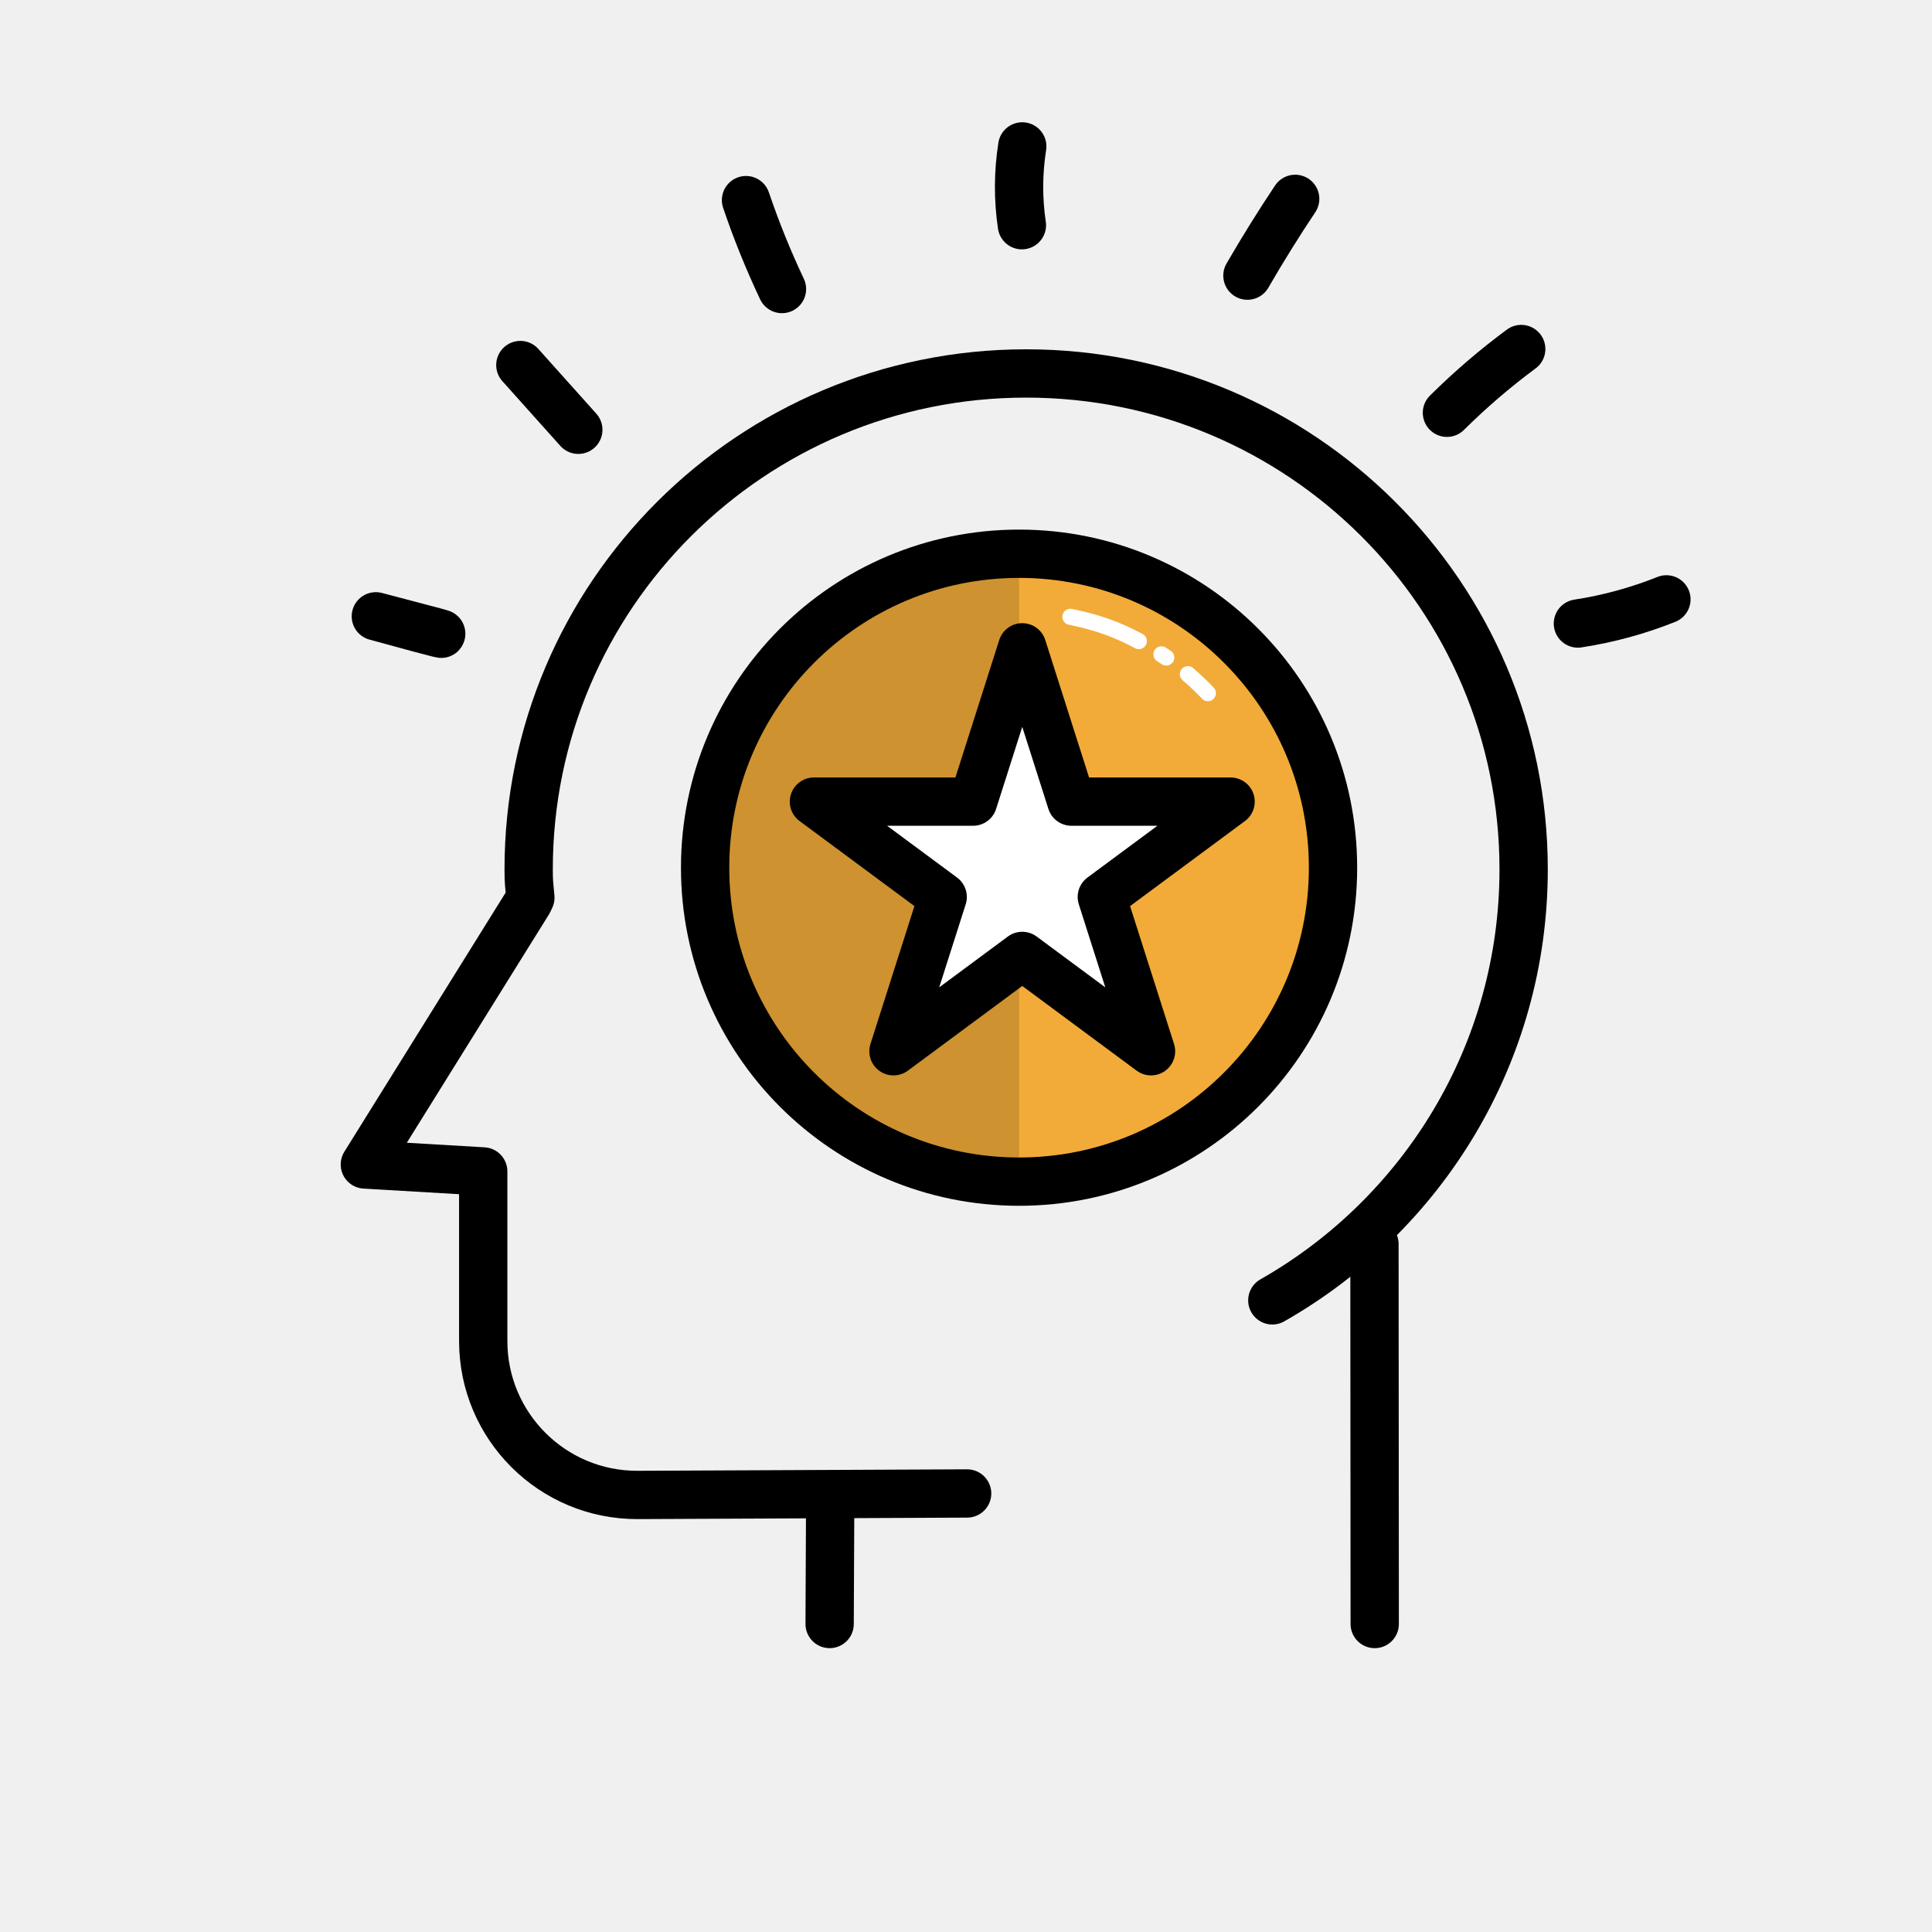
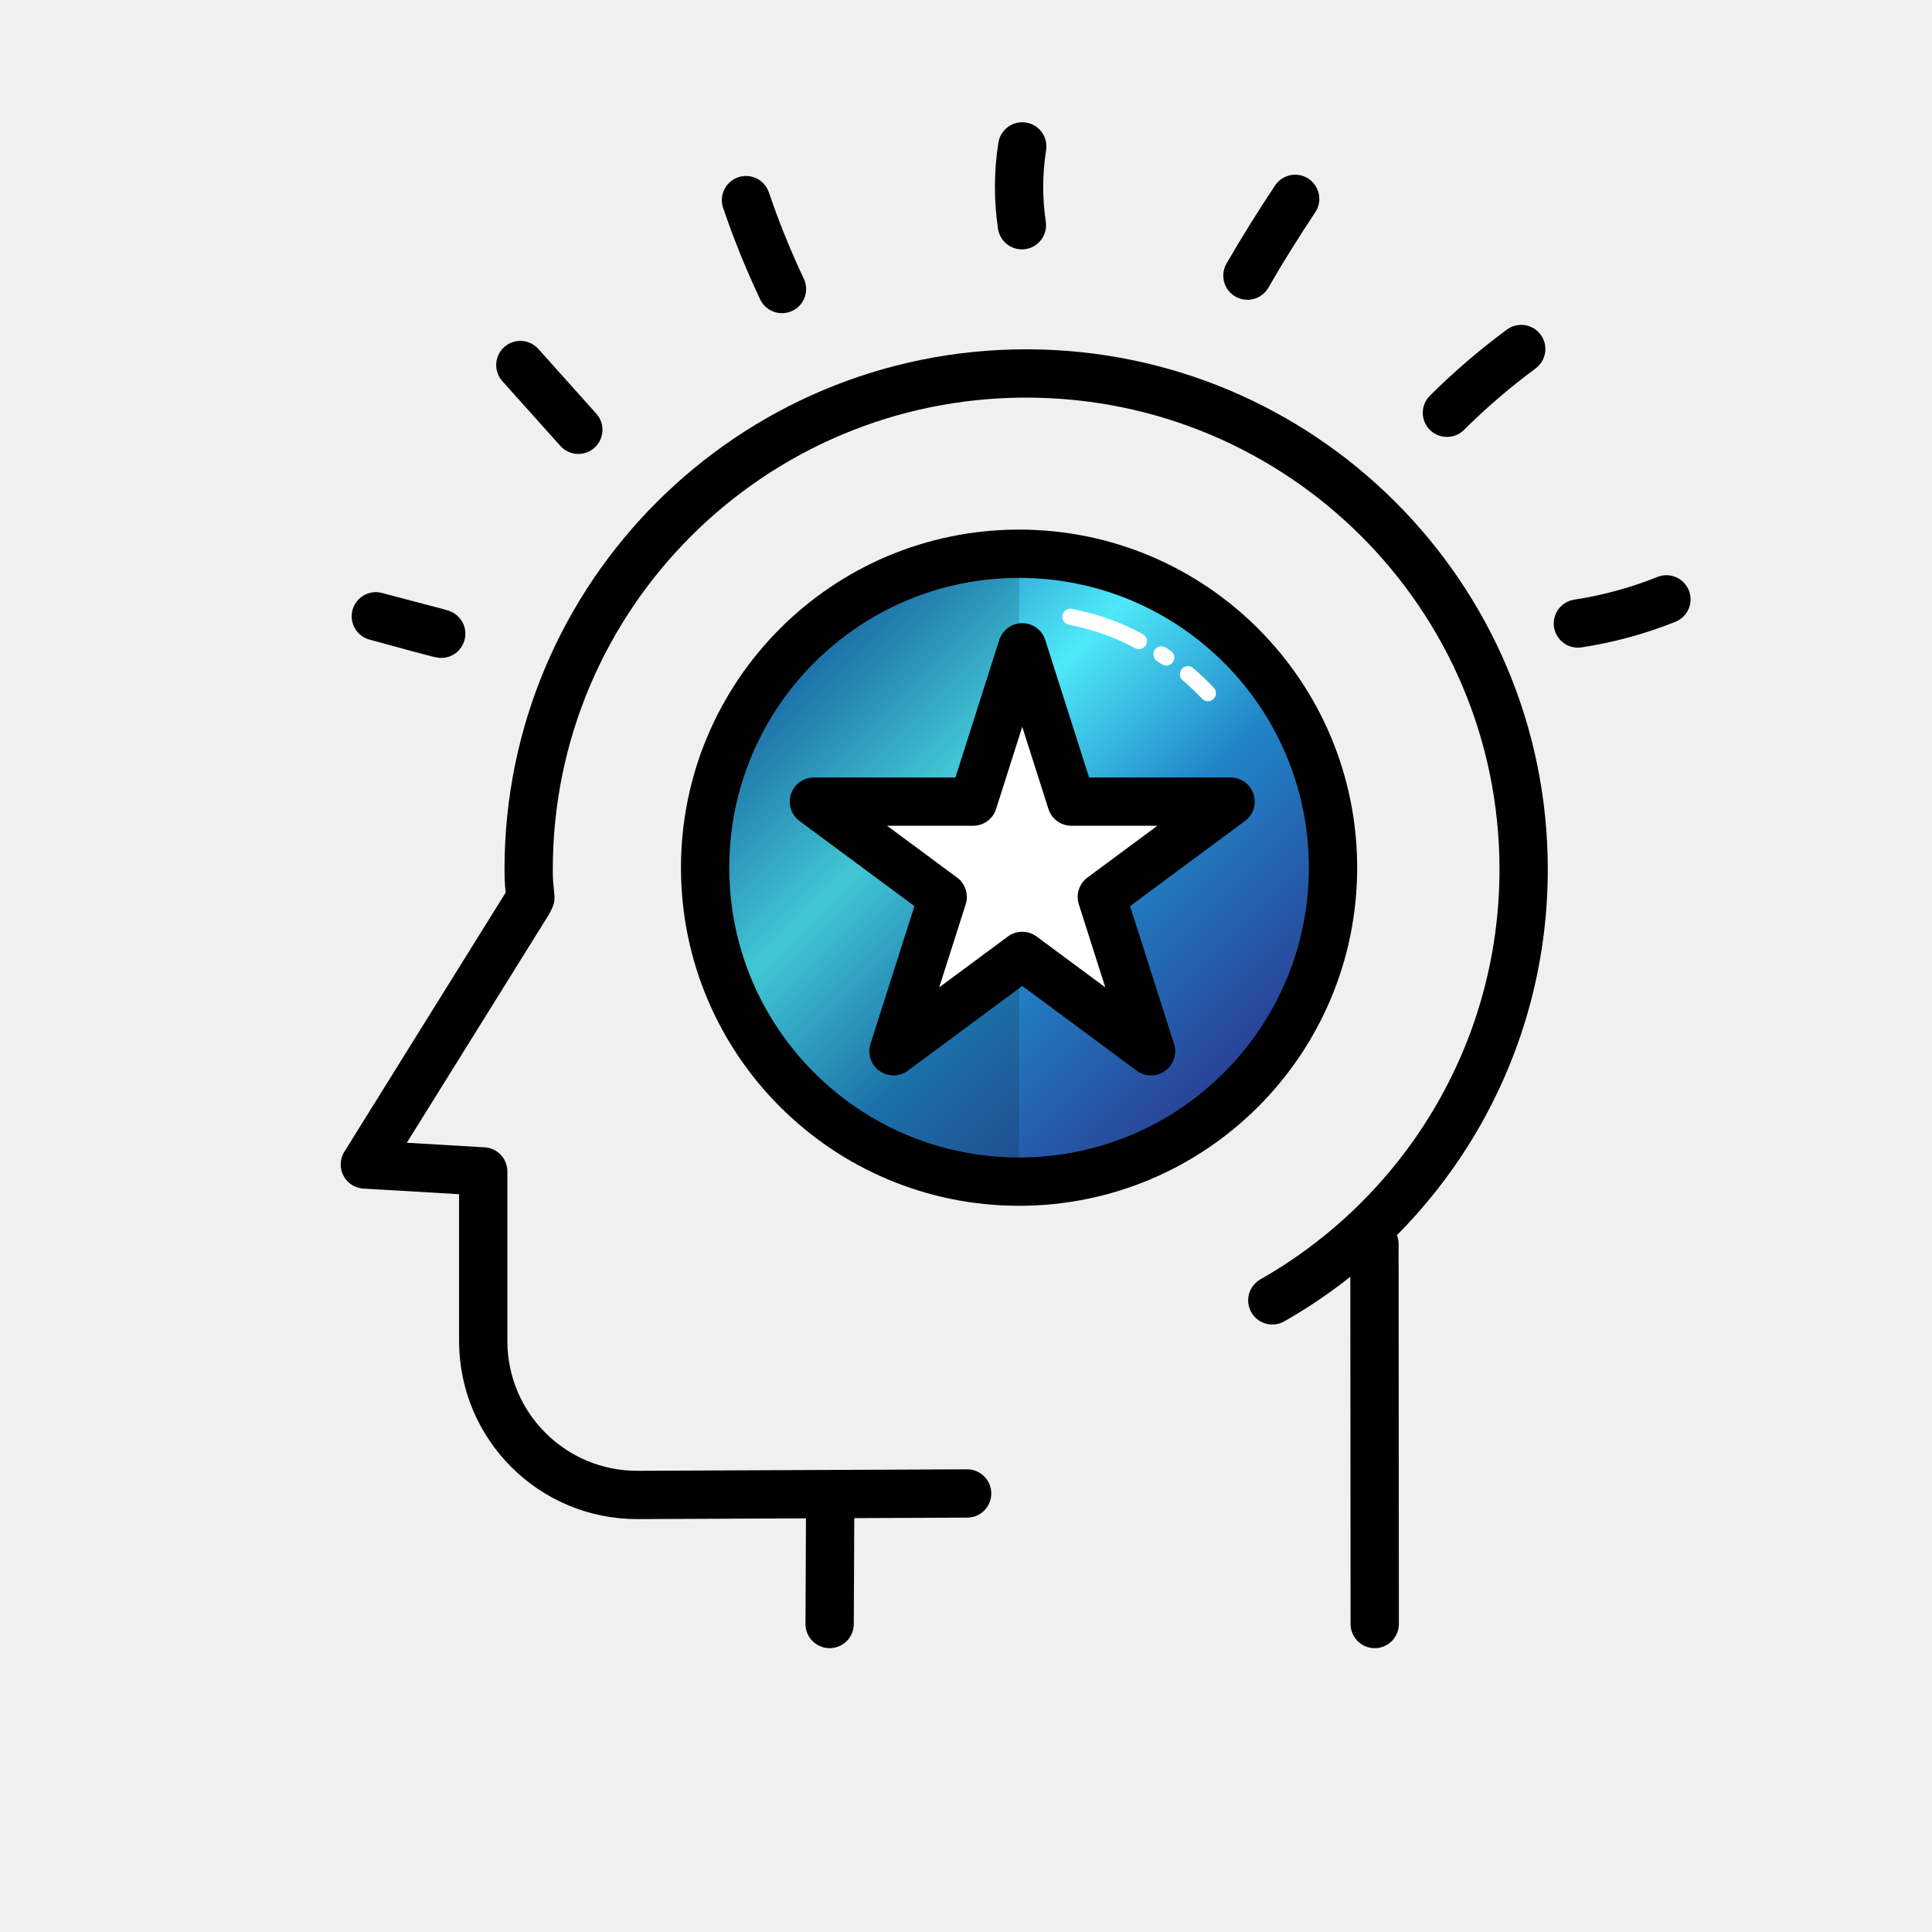
<svg xmlns="http://www.w3.org/2000/svg" viewBox="0 0 600 600">
-   <g id="color">
-     <circle cx="315.42" cy="272.41" r="97.5" style="fill:#f2ab38;" />
+   <defs>
+     <linearGradient id="Unbenannter_Verlauf_21" x1="246.48" y1="203.46" x2="384.36" y2="341.35" gradientUnits="userSpaceOnUse">
+       <stop offset="0" stop-color="#974619" />
+       <stop offset=".08" stop-color="#b26f49" />
+       <stop offset=".18" stop-color="#d7a58a" />
+       <stop offset=".26" stop-color="#efc7b2" />
+       <stop offset=".3" stop-color="#f8d5c2" />
+       <stop offset=".34" stop-color="#e9c3b0" />
+       <stop offset=".47" stop-color="#b98a74" />
+       <stop offset=".57" stop-color="#966049" />
+       <stop offset=".66" stop-color="#81462e" />
+       <stop offset=".71" stop-color="#793d25" />
+       <stop offset="1" stop-color="#6d3119" />
+     </linearGradient>
+     <linearGradient id="Unbenannter_Verlauf_18" x1="246.48" y1="203.46" x2="384.36" y2="341.35" gradientUnits="userSpaceOnUse">
+       <stop offset="0" stop-color="#9a9b9f" />
+       <stop offset=".31" stop-color="#fefefe" />
+       <stop offset=".38" stop-color="#e0e0e1" />
+       <stop offset=".47" stop-color="#c1c1c3" />
+       <stop offset=".54" stop-color="#adaeb0" />
+       <stop offset=".6" stop-color="#a7a8aa" />
+       <stop offset=".72" stop-color="#abacae" />
+       <stop offset=".86" stop-color="#b8b9bb" />
+       <stop offset="1" stop-color="#cdced0" />
+     </linearGradient>
+     <linearGradient id="Neues_Verlaufsfeld_1" x1="246.48" y1="203.46" x2="384.36" y2="341.35" gradientUnits="userSpaceOnUse">
+       <stop offset="0" stop-color="#a36d0a" />
+       <stop offset=".31" stop-color="#f8fb9f" />
+       <stop offset=".6" stop-color="#cf9618" />
+       <stop offset="1" stop-color="#a16705" />
+     </linearGradient>
+     <linearGradient id="Unbenannter_Verlauf_24" x1="246.48" y1="203.46" x2="384.36" y2="341.35" gradientUnits="userSpaceOnUse">
+       <stop offset="0" stop-color="#1d7abf" />
+       <stop offset=".31" stop-color="#4ee9f9" />
+       <stop offset=".6" stop-color="#2085c7" />
+       <stop offset="1" stop-color="#2a3b92" />
+     </linearGradient>
+   </defs>
+   <g id="lvl-1">
+     <circle cx="315.42" cy="272.41" r="97.5" style="fill:url(#Unbenannter_Verlauf_21);" />
  </g>
-   <g id="Ebene_2">
+   <g id="lvl-2">
+     <circle cx="315.42" cy="272.41" r="97.5" style="fill:url(#Unbenannter_Verlauf_18);" />
+   </g>
+   <g id="lvl-3">
+     <circle cx="315.42" cy="272.41" r="97.5" style="fill:url(#Neues_Verlaufsfeld_1);" />
+   </g>
+   <g id="lvl-max">
+     <circle cx="315.42" cy="272.41" r="97.5" style="fill:url(#Unbenannter_Verlauf_24);" />
+   </g>
+   <g id="icons">
    <g>
      <g style="opacity:.15;">
-         <path d="M316.48,171.97c-53.85,0-97.5,43.65-97.5,97.5s43.65,97.5,97.5,97.5V171.97Z" />
+         <path d="m316.48,171.97c-53.85,0-97.5,43.65-97.5,97.5s43.65,97.5,97.5,97.5v-195Z" />
      </g>
      <polygon points="317.47 201.03 332.74 248.95 382.17 248.95 342.18 278.56 357.46 326.48 317.47 296.87 277.48 326.48 292.76 278.56 252.77 248.95 302.2 248.95 317.47 201.03" style="fill:#fff;" />
      <line x1="257.65" y1="504.35" x2="257.81" y2="468.99" style="fill:none; stroke:#000; stroke-linecap:round; stroke-linejoin:round; stroke-width:15px;" />
-       <path d="M300.35,463.81l-102.27,.46c-26.48,.12-48.01-21.32-48.01-47.8v-52.67l-36.76-2.16,50.81-81.63,.59-1.25c-.35-4.26-.53-4.43-.53-8.78,0-85.05,69.17-154,154.5-154s154.5,68.95,154.5,154c0,57.33-31.43,107.35-78.05,133.86" style="fill:none; stroke:#000; stroke-linecap:round; stroke-linejoin:round; stroke-width:15px;" />
+       <path d="m300.35,463.81l-102.27.46c-26.48.12-48.01-21.32-48.01-47.8v-52.67l-36.76-2.16,50.81-81.63.59-1.25c-.35-4.26-.53-4.43-.53-8.78,0-85.05,69.17-154,154.5-154s154.5,68.95,154.5,154c0,57.33-31.43,107.35-78.05,133.86" style="fill:none; stroke:#000; stroke-linecap:round; stroke-linejoin:round; stroke-width:15px;" />
      <line x1="426.85" y1="386.35" x2="426.93" y2="504.35" style="fill:none; stroke:#000; stroke-linecap:round; stroke-linejoin:round; stroke-width:15px;" />
-       <path d="M116.72,191.4c6.08,1.6,12.16,3.2,18.25,4.81,2.98,.78,6.41,1.98-18.25-4.81Z" style="fill:none; stroke:#000; stroke-linecap:round; stroke-linejoin:round; stroke-width:15px;" />
-       <path d="M161.6,113.37c6,6.7,12,13.4,18,20.1" style="fill:none; stroke:#000; stroke-linecap:round; stroke-linejoin:round; stroke-width:15px;" />
-       <path d="M231.68,62.15c3.19,9.41,6.92,18.63,11.17,27.61" style="fill:none; stroke:#000; stroke-linecap:round; stroke-linejoin:round; stroke-width:15px;" />
-       <path d="M317.47,45.47c-1.28,8.09-1.32,16.37-.11,24.47" style="fill:none; stroke:#000; stroke-linecap:round; stroke-linejoin:round; stroke-width:15px;" />
-       <path d="M402.23,61.76c-5.2,7.79-10.15,15.74-14.83,23.84" style="fill:none; stroke:#000; stroke-linecap:round; stroke-linejoin:round; stroke-width:15px;" />
-       <path d="M449.36,128.19c7.2-7.14,14.92-13.77,23.07-19.8" style="fill:none; stroke:#000; stroke-linecap:round; stroke-linejoin:round; stroke-width:15px;" />
-       <path d="M490.03,193.64c9.41-1.44,18.65-3.96,27.49-7.5" style="fill:none; stroke:#000; stroke-linecap:round; stroke-linejoin:round; stroke-width:15px;" />
+       <path d="m116.72,191.4c6.08,1.6,12.16,3.2,18.25,4.81,2.98.78,6.41,1.98-18.25-4.81Z" style="fill:none; stroke:#000; stroke-linecap:round; stroke-linejoin:round; stroke-width:15px;" />
+       <path d="m161.6,113.37c6,6.7,12,13.4,18,20.1" style="fill:none; stroke:#000; stroke-linecap:round; stroke-linejoin:round; stroke-width:15px;" />
+       <path d="m231.68,62.15c3.19,9.41,6.92,18.63,11.17,27.61" style="fill:none; stroke:#000; stroke-linecap:round; stroke-linejoin:round; stroke-width:15px;" />
+       <path d="m317.47,45.47c-1.28,8.09-1.32,16.37-.11,24.47" style="fill:none; stroke:#000; stroke-linecap:round; stroke-linejoin:round; stroke-width:15px;" />
+       <path d="m402.23,61.76c-5.2,7.79-10.15,15.74-14.83,23.84" style="fill:none; stroke:#000; stroke-linecap:round; stroke-linejoin:round; stroke-width:15px;" />
+       <path d="m449.36,128.19c7.2-7.14,14.92-13.77,23.07-19.8" style="fill:none; stroke:#000; stroke-linecap:round; stroke-linejoin:round; stroke-width:15px;" />
+       <path d="m490.03,193.64c9.41-1.44,18.65-3.96,27.49-7.5" style="fill:none; stroke:#000; stroke-linecap:round; stroke-linejoin:round; stroke-width:15px;" />
      <polygon points="317.47 201.03 332.74 248.95 382.17 248.95 342.18 278.56 357.46 326.48 317.47 296.87 277.48 326.48 292.76 278.56 252.77 248.95 302.2 248.95 317.47 201.03" style="fill:none; stroke:#000; stroke-linecap:round; stroke-linejoin:round; stroke-width:15px;" />
      <circle cx="316.48" cy="269.47" r="97.5" style="fill:none; stroke:#000; stroke-linecap:round; stroke-linejoin:round; stroke-width:15px;" />
    </g>
  </g>
-   <g id="Ebene_4">
+   <g id="highlights">
    <g>
-       <path d="M332.41,191.56c7.9,1.59,14.38,3.83,21.26,7.54" style="fill:none; stroke:#fff; stroke-linecap:round; stroke-linejoin:round; stroke-width:5px;" />
-       <path d="M368.91,209.37c2.17,1.86,4.24,3.83,6.21,5.9" style="fill:none; stroke:#fff; stroke-linecap:round; stroke-linejoin:round; stroke-width:5px;" />
-       <path d="M360.69,203.21c.51,.32,1.01,.66,1.5,1" style="fill:none; stroke:#fff; stroke-linecap:round; stroke-linejoin:round; stroke-width:5px;" />
+       <path d="m332.41,191.56c7.9,1.59,14.38,3.83,21.26,7.54" style="fill:none; stroke:#fff; stroke-linecap:round; stroke-linejoin:round; stroke-width:5px;" />
+       <path d="m368.91,209.37c2.17,1.86,4.24,3.83,6.21,5.9" style="fill:none; stroke:#fff; stroke-linecap:round; stroke-linejoin:round; stroke-width:5px;" />
+       <path d="m360.69,203.21c.51.32,1.01.66,1.5,1" style="fill:none; stroke:#fff; stroke-linecap:round; stroke-linejoin:round; stroke-width:5px;" />
    </g>
  </g>
</svg>
